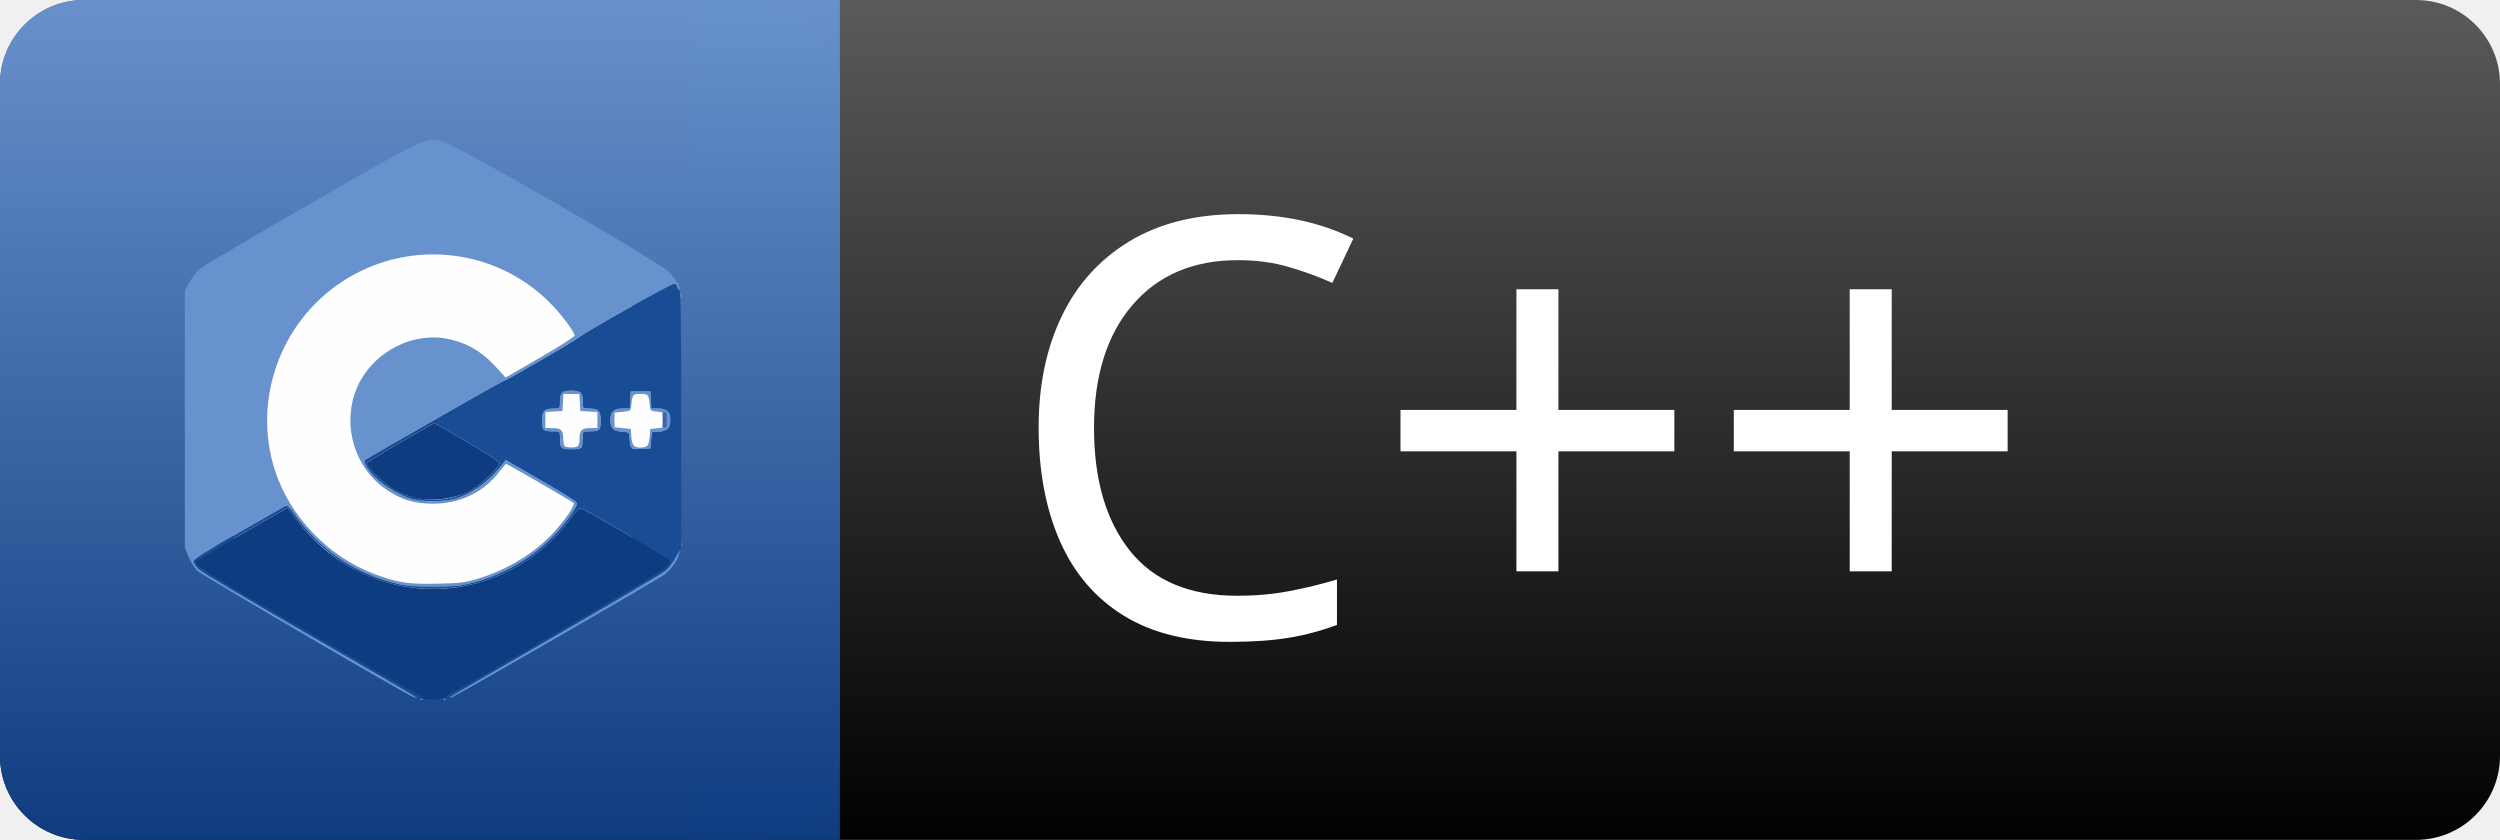
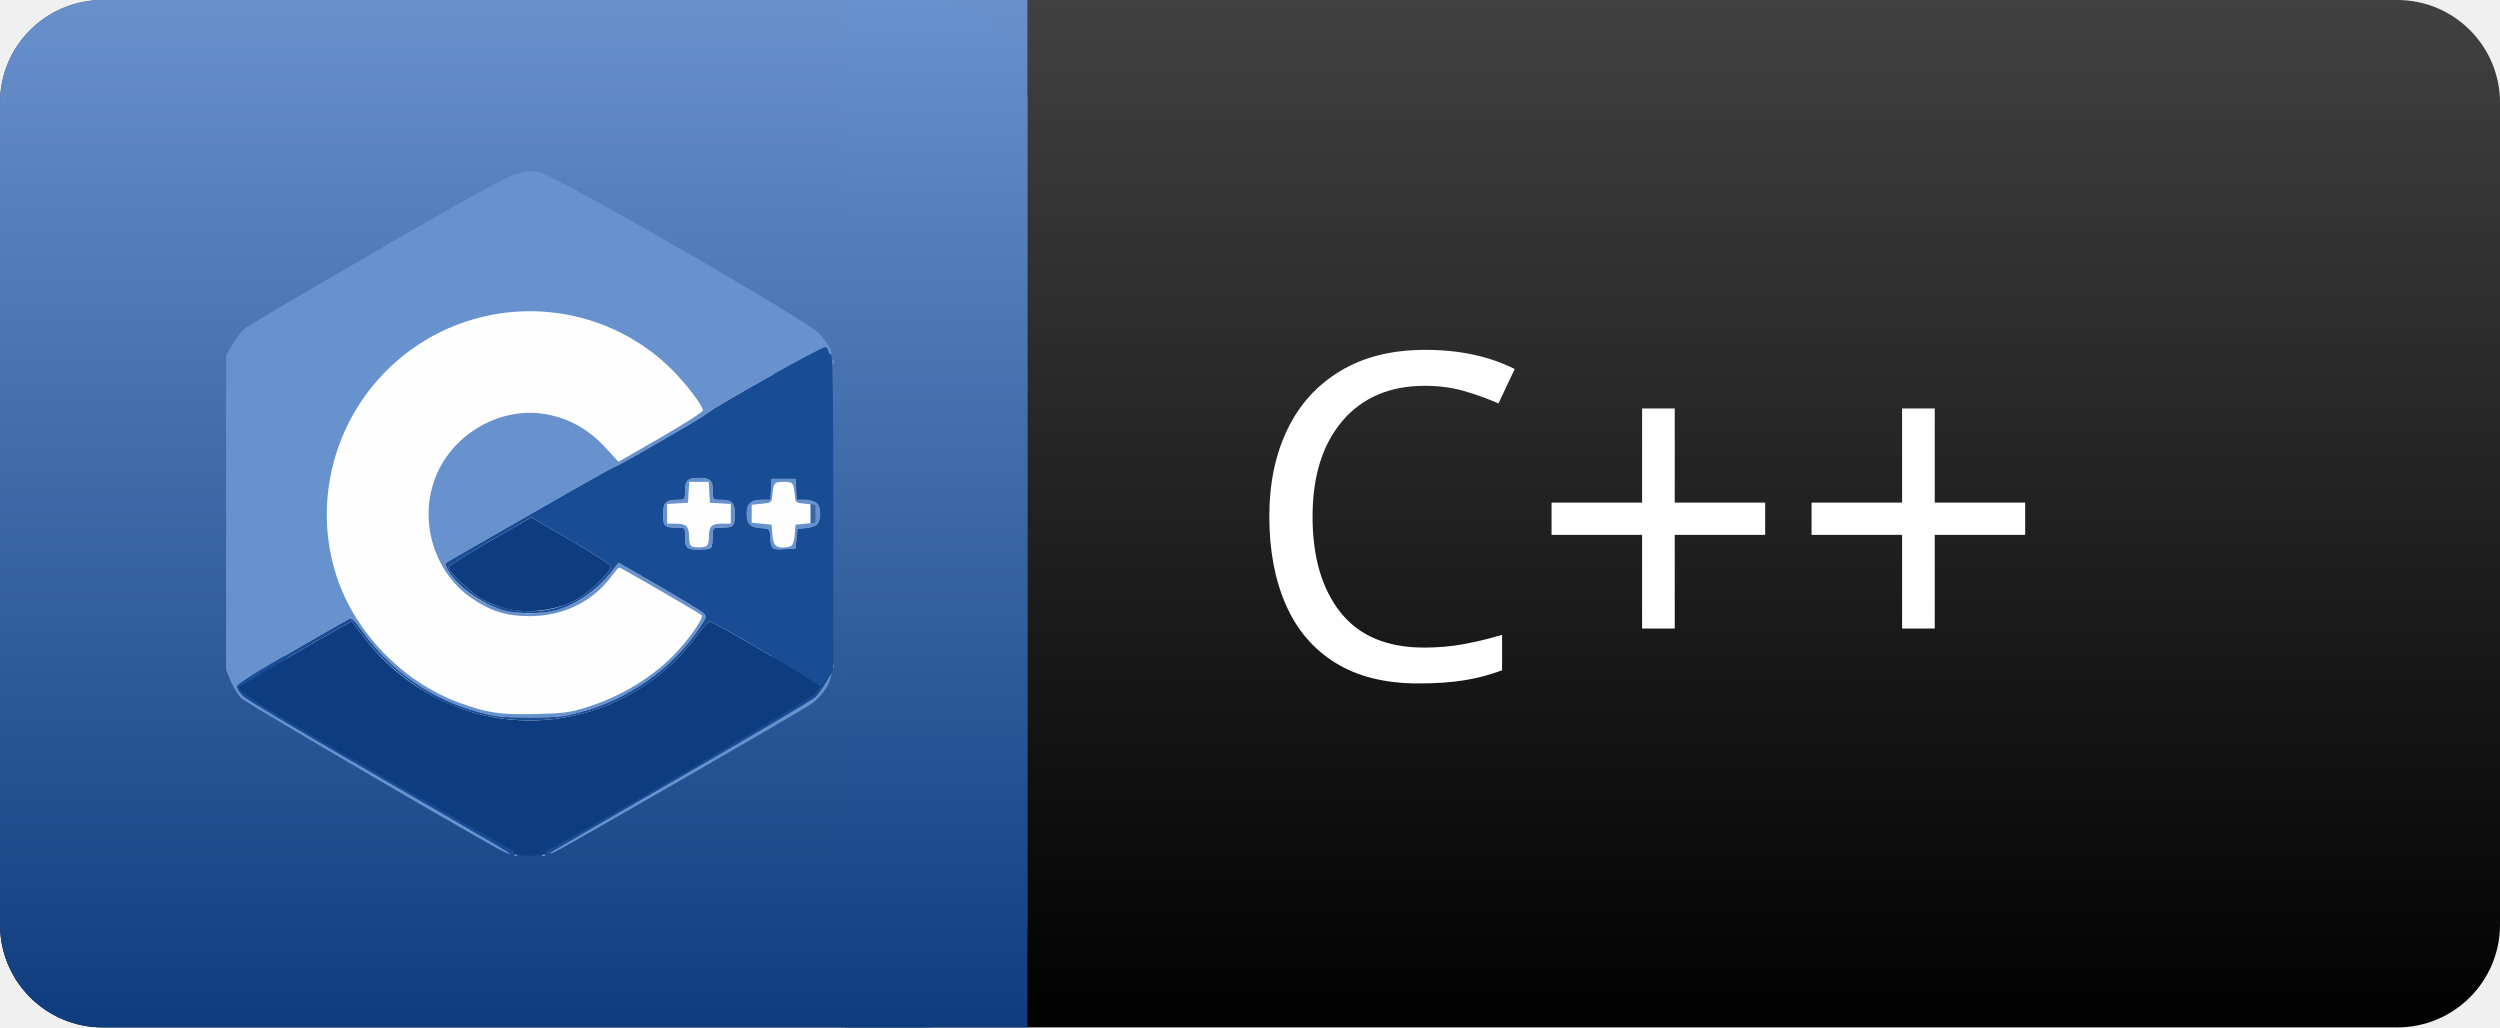
- <svg xmlns="http://www.w3.org/2000/svg" xmlns:xlink="http://www.w3.org/1999/xlink" width="446.5mm" height="150mm" viewBox="0 0 446.5 150" version="1.1" id="svg2146">
+ <svg xmlns="http://www.w3.org/2000/svg" xmlns:xlink="http://www.w3.org/1999/xlink" width="365mm" height="150mm" viewBox="0 0 365 150" version="1.1" id="svg2146">
  <defs id="defs2140">
    <linearGradient id="linearGradient1785">
      <stop style="stop-color:#0e3c80;stop-opacity:1" offset="0" id="stop1781" />
      <stop style="stop-color:#6892cd;stop-opacity:1" offset="1" id="stop1783" />
    </linearGradient>
    <linearGradient id="Text_Background_Gradient-7">
      <stop style="stop-color:#000000;stop-opacity:1" offset="0" id="stop1022" />
-       <stop style="stop-color:#595959;stop-opacity:1" offset="1" id="stop1024" />
+       <stop style="stop-color:#404040;stop-opacity:1" offset="1" id="stop1024" />
    </linearGradient>
-     <linearGradient xlink:href="#Text_Background_Gradient-7" id="linearGradient1030" gradientUnits="userSpaceOnUse" x1="-8.5265128e-14" y1="150" x2="-8.5265128e-14" y2="0" gradientTransform="scale(0.9013943,1)" />
+     <linearGradient xlink:href="#Text_Background_Gradient-7" id="linearGradient1030" gradientUnits="userSpaceOnUse" x1="-8.5265128e-14" y1="150" x2="-8.5265128e-14" y2="0" gradientTransform="scale(0.7368621,1)" />
    <linearGradient xlink:href="#linearGradient1785" id="linearGradient1038" x1="-8.5265128e-14" y1="150" x2="-8.5265128e-14" y2="0" gradientUnits="userSpaceOnUse" />
    <linearGradient xlink:href="#linearGradient1785" id="linearGradient1038-0" x1="-8.5265128e-14" y1="150" x2="-8.5265128e-14" y2="0" gradientUnits="userSpaceOnUse" gradientTransform="matrix(0.177384,0,0,1,123.3924,0)" />
  </defs>
  <g id="layer1">
-     <rect style="opacity:0.996;fill:url(#linearGradient1030);fill-opacity:1;stroke-width:5.001;stroke-linecap:square;paint-order:stroke fill markers" id="rect7" width="446.5" height="150" x="-8.5265128e-14" y="0" ry="15" />
+     <rect style="opacity:0.996;fill:url(#linearGradient1030);fill-opacity:1;stroke-width:4.521;stroke-linecap:square;paint-order:stroke fill markers" id="rect7" width="365" height="150" x="-8.5265128e-14" y="0" ry="15" />
  </g>
  <g id="layer4" />
  <g id="layer3">
    <rect style="opacity:0.996;fill:url(#linearGradient1038);fill-opacity:1;stroke-width:2.898;stroke-linecap:square;paint-order:stroke fill markers" id="rect7-3" width="150" height="150" x="-8.6153307e-14" y="2.8421709e-14" ry="15" />
    <rect style="opacity:0.996;fill:url(#linearGradient1038-0);fill-opacity:1;stroke-width:1.221;stroke-linecap:square;paint-order:stroke fill markers" id="rect7-3-0" width="26.608" height="150" x="123.392" y="0" />
-     <text xml:space="preserve" style="font-style:normal;font-weight:normal;font-size:104.065px;line-height:1.25;font-family:sans-serif;fill:#ffffff;fill-opacity:1;stroke:none;stroke-width:0.542" x="179.157" y="113.59" id="text13-4">
-       <tspan id="tspan11-5" x="179.157" y="113.59" style="font-size:104.065px;fill:#ffffff;stroke-width:0.542">C++</tspan>
+     <text xml:space="preserve" style="font-style:normal;font-weight:normal;font-size:66.364px;line-height:1.25;font-family:sans-serif;fill:#ffffff;fill-opacity:1;stroke:none;stroke-width:0.346" x="181.274" y="99.125" id="text13-4">
+       <tspan id="tspan11-5" x="181.274" y="99.125" style="font-size:66.364px;fill:#ffffff;stroke-width:0.346">C++</tspan>
    </text>
  </g>
  <g id="layer2">
    <circle style="opacity:0.996;fill:#ffffff;fill-opacity:1;stroke-width:2.903;stroke-linecap:square;paint-order:stroke fill markers" id="path1752" cx="77.199" cy="75.082" r="41.141" />
    <g id="g1769" transform="matrix(1.098653,0,0,1.098648,-8.440266,-183.205)">
      <path style="fill:#6892cd;stroke-width:0.265" d="m 76.047,280.355 c 0.097,-0.097 0.256,-0.097 0.353,0 0.097,0.097 0.018,0.176 -0.176,0.176 -0.194,0 -0.273,-0.079 -0.176,-0.176 z m 3.704,0 c 0.097,-0.097 0.256,-0.097 0.353,0 0.097,0.097 0.018,0.176 -0.176,0.176 -0.194,0 -0.273,-0.079 -0.176,-0.176 z m -4.983,-0.34 c -1.566,-0.645 -34.263,-19.753 -34.975,-20.439 -0.464,-0.447 -1.119,-1.482 -1.455,-2.298 l -0.611,-1.485 V 234.891 213.989 l 0.822,-1.449 c 0.452,-0.797 1.226,-1.772 1.72,-2.168 0.494,-0.396 8.556,-5.139 17.915,-10.541 18.513,-10.686 18.555,-10.706 21.338,-10.122 2.104,0.441 35.18,19.498 36.951,21.289 1.179,1.193 2.077,2.858 1.541,2.858 -0.138,0 -0.251,-0.182 -0.251,-0.405 0,-0.223 -0.177,-0.473 -0.394,-0.556 -0.37,-0.142 -14.675,7.874 -15.878,8.897 -0.638,0.543 -11.596,6.881 -11.896,6.881 -0.116,0 -2.845,1.507 -6.064,3.349 -11.985,6.857 -16.438,9.417 -16.534,9.503 -0.331,0.298 0.424,1.572 1.665,2.813 2.564,2.564 5.801,3.908 9.413,3.908 4.378,0 8.082,-1.909 11.001,-5.67 l 0.812,-1.046 5.405,3.123 c 2.973,1.718 5.618,3.328 5.879,3.579 0.455,0.436 0.431,0.521 -0.574,2.024 -3.562,5.326 -9.367,9.422 -15.794,11.142 -2.308,0.618 -3.124,0.703 -6.728,0.703 -3.604,0 -4.42,-0.085 -6.728,-0.703 -6.368,-1.704 -11.769,-5.472 -15.659,-10.924 -1.1,-1.542 -1.253,-1.661 -1.778,-1.385 -0.316,0.166 -3.759,2.14 -7.651,4.387 -4.916,2.838 -7.078,4.224 -7.078,4.539 0,0.249 0.387,0.824 0.86,1.276 0.473,0.453 8.539,5.25 17.926,10.661 17.086,9.85 18.86,10.912 16.801,10.064 z m 10.575,-19.175 c 4.819,-1.448 9.381,-4.246 12.446,-7.633 1.876,-2.073 3.434,-4.405 3.136,-4.694 -0.293,-0.285 -10.761,-6.346 -10.96,-6.346 -0.082,0 -0.559,0.546 -1.058,1.212 -2.526,3.371 -6.412,5.257 -10.832,5.257 -3.147,2.1e-4 -5.299,-0.681 -7.851,-2.485 -4.761,-3.366 -6.794,-9.844 -4.857,-15.473 2.078,-6.037 8.573,-9.944 14.784,-8.893 3.05,0.516 5.712,1.988 7.911,4.374 l 1.811,1.965 5.606,-3.232 c 3.083,-1.778 5.608,-3.396 5.61,-3.595 0.007,-0.602 -2.276,-3.606 -4.153,-5.464 -9.019,-8.931 -23.151,-10.269 -33.779,-3.197 -9.951,6.621 -14.397,19.126 -10.825,30.45 2.408,7.635 8.812,14.288 16.427,17.068 3.686,1.345 5.311,1.588 9.977,1.489 3.673,-0.078 4.548,-0.184 6.606,-0.803 z m -4.489,19.209 c 0.146,-0.138 7.944,-4.679 17.33,-10.091 9.386,-5.412 17.404,-10.159 17.818,-10.548 0.414,-0.389 1.041,-1.272 1.394,-1.964 0.741,-1.452 0.96,-1.605 0.625,-0.436 -0.296,1.032 -1.339,2.413 -2.447,3.239 -1.069,0.797 -33.417,19.46 -34.32,19.8 -0.418,0.158 -0.566,0.158 -0.399,-5.3e-4 z m 37.459,-24.808 c 0.013,-0.308 0.075,-0.371 0.16,-0.16 0.076,0.191 0.067,0.419 -0.021,0.507 -0.088,0.088 -0.15,-0.068 -0.139,-0.347 z M 98.874,239.367 c -0.088,-0.23 -0.161,-0.885 -0.161,-1.455 0,-1.029 -0.007,-1.037 -1.037,-1.037 -1.71,0 -1.874,-0.152 -1.874,-1.739 0,-1.612 0.354,-1.965 1.967,-1.965 0.935,0 0.943,-0.01 0.943,-1.138 0,-1.446 0.342,-1.773 1.852,-1.773 1.51,0 1.852,0.327 1.852,1.773 0,1.128 0.008,1.138 0.943,1.138 1.613,0 1.967,0.354 1.967,1.965 0,1.586 -0.164,1.739 -1.874,1.739 -1.029,0 -1.037,0.007 -1.037,1.037 0,1.731 -0.141,1.874 -1.852,1.874 -1.152,0 -1.571,-0.104 -1.691,-0.419 z m 2.596,-0.007 c 0.29,-0.111 0.419,-0.502 0.419,-1.27 0,-1.401 0.349,-1.744 1.773,-1.744 h 1.138 v -1.309 -1.309 l -1.389,-0.08 -1.389,-0.08 -0.08,-1.389 -0.08,-1.389 h -1.295 -1.295 l -0.08,1.389 -0.08,1.389 -1.389,0.08 -1.389,0.08 v 1.309 1.309 h 1.138 c 1.425,0 1.773,0.343 1.773,1.751 0,0.645 0.14,1.172 0.331,1.249 0.479,0.193 1.412,0.2 1.897,0.015 z m 8.759,0.108 c -0.066,-0.189 -0.154,-0.82 -0.195,-1.402 -0.075,-1.053 -0.081,-1.059 -1.266,-1.137 -1.409,-0.093 -1.852,-0.557 -1.852,-1.937 0,-1.313 0.555,-1.82 1.989,-1.82 h 1.158 l 0.08,-1.389 0.08,-1.389 h 1.587 1.587 l 0.08,1.389 0.08,1.389 h 1.158 c 1.435,0 1.989,0.508 1.989,1.82 0,1.381 -0.443,1.845 -1.852,1.937 l -1.191,0.079 -0.132,1.323 -0.132,1.323 -1.525,0.08 c -1.071,0.056 -1.56,-0.023 -1.644,-0.265 z m 2.721,-0.283 c 0.153,-0.185 0.317,-0.869 0.363,-1.521 l 0.084,-1.185 1.323,-0.132 1.323,-0.132 v -1.191 -1.191 l -1.323,-0.132 c -1.243,-0.124 -1.327,-0.18 -1.395,-0.926 -0.172,-1.887 -0.247,-1.984 -1.515,-1.984 -1.268,0 -1.342,0.097 -1.515,1.984 -0.068,0.746 -0.152,0.802 -1.395,0.926 l -1.323,0.132 v 1.191 1.191 l 1.323,0.132 1.323,0.132 0.084,1.185 c 0.105,1.479 0.411,1.857 1.503,1.857 0.474,0 0.987,-0.151 1.14,-0.336 z m 5.363,-24.425 c 0.013,-0.308 0.075,-0.371 0.16,-0.16 0.076,0.191 0.067,0.419 -0.021,0.507 -0.088,0.088 -0.15,-0.068 -0.139,-0.347 z" id="path1775" />
      <path style="fill:#184d96;stroke-width:0.265" d="m 76.488,280.399 c 0,-0.073 0.06,-0.132 0.132,-0.132 0.073,0 0.132,0.059 0.132,0.132 0,0.073 -0.06,0.132 -0.132,0.132 -0.073,0 -0.132,-0.059 -0.132,-0.132 z m 2.91,0 c 0,-0.073 0.06,-0.132 0.132,-0.132 0.073,0 0.132,0.059 0.132,0.132 0,0.073 -0.06,0.132 -0.132,0.132 -0.073,0 -0.132,-0.059 -0.132,-0.132 z m -4.135,-0.392 c -0.127,-0.12 -7.91,-4.645 -17.296,-10.056 -9.386,-5.411 -17.453,-10.208 -17.926,-10.661 -0.473,-0.453 -0.86,-1.027 -0.86,-1.276 0,-0.315 2.162,-1.701 7.078,-4.539 3.893,-2.247 7.336,-4.222 7.651,-4.387 0.524,-0.276 0.677,-0.157 1.778,1.385 3.891,5.452 9.292,9.22 15.659,10.924 2.308,0.618 3.124,0.703 6.728,0.703 3.604,0 4.42,-0.085 6.728,-0.703 6.427,-1.72 12.232,-5.816 15.794,-11.142 1.005,-1.503 1.029,-1.588 0.574,-2.024 -0.261,-0.25 -2.907,-1.861 -5.879,-3.579 l -5.405,-3.123 -0.812,1.046 c -2.063,2.658 -4.782,4.543 -7.659,5.309 -1.74,0.463 -4.944,0.463 -6.684,0 -2.082,-0.554 -4.479,-1.955 -6.071,-3.546 -1.242,-1.242 -1.996,-2.516 -1.665,-2.813 0.095,-0.086 4.549,-2.646 16.534,-9.503 3.219,-1.842 5.947,-3.349 6.064,-3.349 0.3,0 11.258,-6.338 11.896,-6.881 1.203,-1.023 15.508,-9.039 15.878,-8.897 0.217,0.083 0.394,0.324 0.394,0.534 0,0.211 0.149,0.433 0.331,0.493 0.261,0.087 0.331,4.521 0.331,20.99 v 20.88 l -0.845,1.458 c -0.465,0.802 -1.179,1.775 -1.587,2.162 -0.408,0.387 -8.005,4.893 -16.882,10.013 -8.877,5.12 -16.675,9.634 -17.33,10.031 -0.655,0.398 -1.348,0.67 -1.539,0.606 -0.192,-0.064 0.225,-0.388 0.926,-0.719 2.797,-1.322 33.875,-19.443 34.678,-20.22 0.473,-0.458 0.856,-0.977 0.85,-1.155 -0.009,-0.297 -13.849,-8.424 -14.653,-8.605 -0.194,-0.044 -0.892,0.671 -1.551,1.587 -7.438,10.346 -20.781,14.263 -32.651,9.585 -4.381,-1.726 -9.019,-5.355 -12.042,-9.42 l -1.345,-1.809 -1.219,0.68 c -4.881,2.723 -13.783,7.954 -13.785,8.1 -0.007,0.673 3.505,2.861 18.368,11.439 9.247,5.337 17.184,9.86 17.638,10.051 0.579,0.244 0.708,0.392 0.433,0.497 -0.216,0.083 -0.496,0.052 -0.623,-0.068 z m 6.11,-32.425 c 0.856,-0.223 2.161,-0.728 2.9,-1.122 1.632,-0.871 4.725,-3.853 4.604,-4.44 -0.048,-0.231 -2.452,-1.789 -5.342,-3.462 l -5.256,-3.042 -5.438,3.128 c -2.991,1.721 -5.488,3.277 -5.548,3.46 -0.164,0.491 3.037,3.53 4.593,4.361 2.785,1.486 6.427,1.915 9.488,1.118 z m 20.883,-8.215 c 0.088,-0.23 0.161,-0.885 0.161,-1.455 0,-1.029 0.007,-1.037 1.037,-1.037 1.71,0 1.874,-0.152 1.874,-1.739 0,-1.612 -0.354,-1.965 -1.967,-1.965 -0.935,0 -0.943,-0.01 -0.943,-1.138 0,-1.446 -0.342,-1.773 -1.852,-1.773 -1.51,0 -1.852,0.327 -1.852,1.773 0,1.128 -0.008,1.138 -0.943,1.138 -1.613,0 -1.967,0.354 -1.967,1.965 0,1.586 0.164,1.739 1.874,1.739 1.029,0 1.037,0.007 1.037,1.037 0,1.731 0.141,1.874 1.852,1.874 1.152,0 1.571,-0.104 1.691,-0.419 z m 11.273,-1.037 0.132,-1.323 1.191,-0.079 c 1.409,-0.093 1.852,-0.557 1.852,-1.937 0,-1.313 -0.555,-1.82 -1.989,-1.82 h -1.158 l -0.08,-1.389 -0.08,-1.389 h -1.587 -1.587 l -0.08,1.389 -0.08,1.389 h -1.158 c -1.435,0 -1.989,0.508 -1.989,1.82 0,1.381 0.443,1.845 1.852,1.937 1.185,0.078 1.191,0.083 1.266,1.137 0.123,1.721 0.16,1.754 1.84,1.667 l 1.525,-0.08 z" id="path1773" />
      <path style="fill:#0e3c80;stroke-width:0.265" d="m 76.223,280.267 c -0.364,-0.117 -0.483,-0.228 -0.265,-0.249 0.218,-0.02 0.008,-0.206 -0.467,-0.412 -0.475,-0.206 -8.429,-4.742 -17.676,-10.079 -14.863,-8.579 -18.375,-10.766 -18.368,-11.439 0.002,-0.146 8.904,-5.377 13.785,-8.1 l 1.219,-0.68 1.345,1.809 c 5.053,6.795 12.62,10.913 20.843,11.344 9.349,0.49 18.345,-3.852 23.849,-11.509 0.659,-0.917 1.357,-1.631 1.551,-1.587 0.804,0.181 14.644,8.308 14.653,8.605 0.005,0.178 -0.377,0.698 -0.85,1.155 -0.807,0.781 -31.86,18.885 -34.727,20.246 -0.728,0.345 -1.144,0.641 -0.926,0.657 0.842,0.061 -0.988,0.453 -2.117,0.453 -0.655,0 -1.488,-0.095 -1.852,-0.212 z m -1.56,-32.698 c -0.785,-0.211 -2.035,-0.708 -2.778,-1.105 -1.556,-0.83 -4.757,-3.869 -4.593,-4.361 0.061,-0.182 2.558,-1.739 5.548,-3.46 l 5.438,-3.128 5.256,3.042 c 2.891,1.673 5.295,3.231 5.342,3.462 0.121,0.587 -2.972,3.569 -4.604,4.44 -2.779,1.483 -6.585,1.922 -9.61,1.109 z" id="path1771" />
    </g>
  </g>
</svg>
